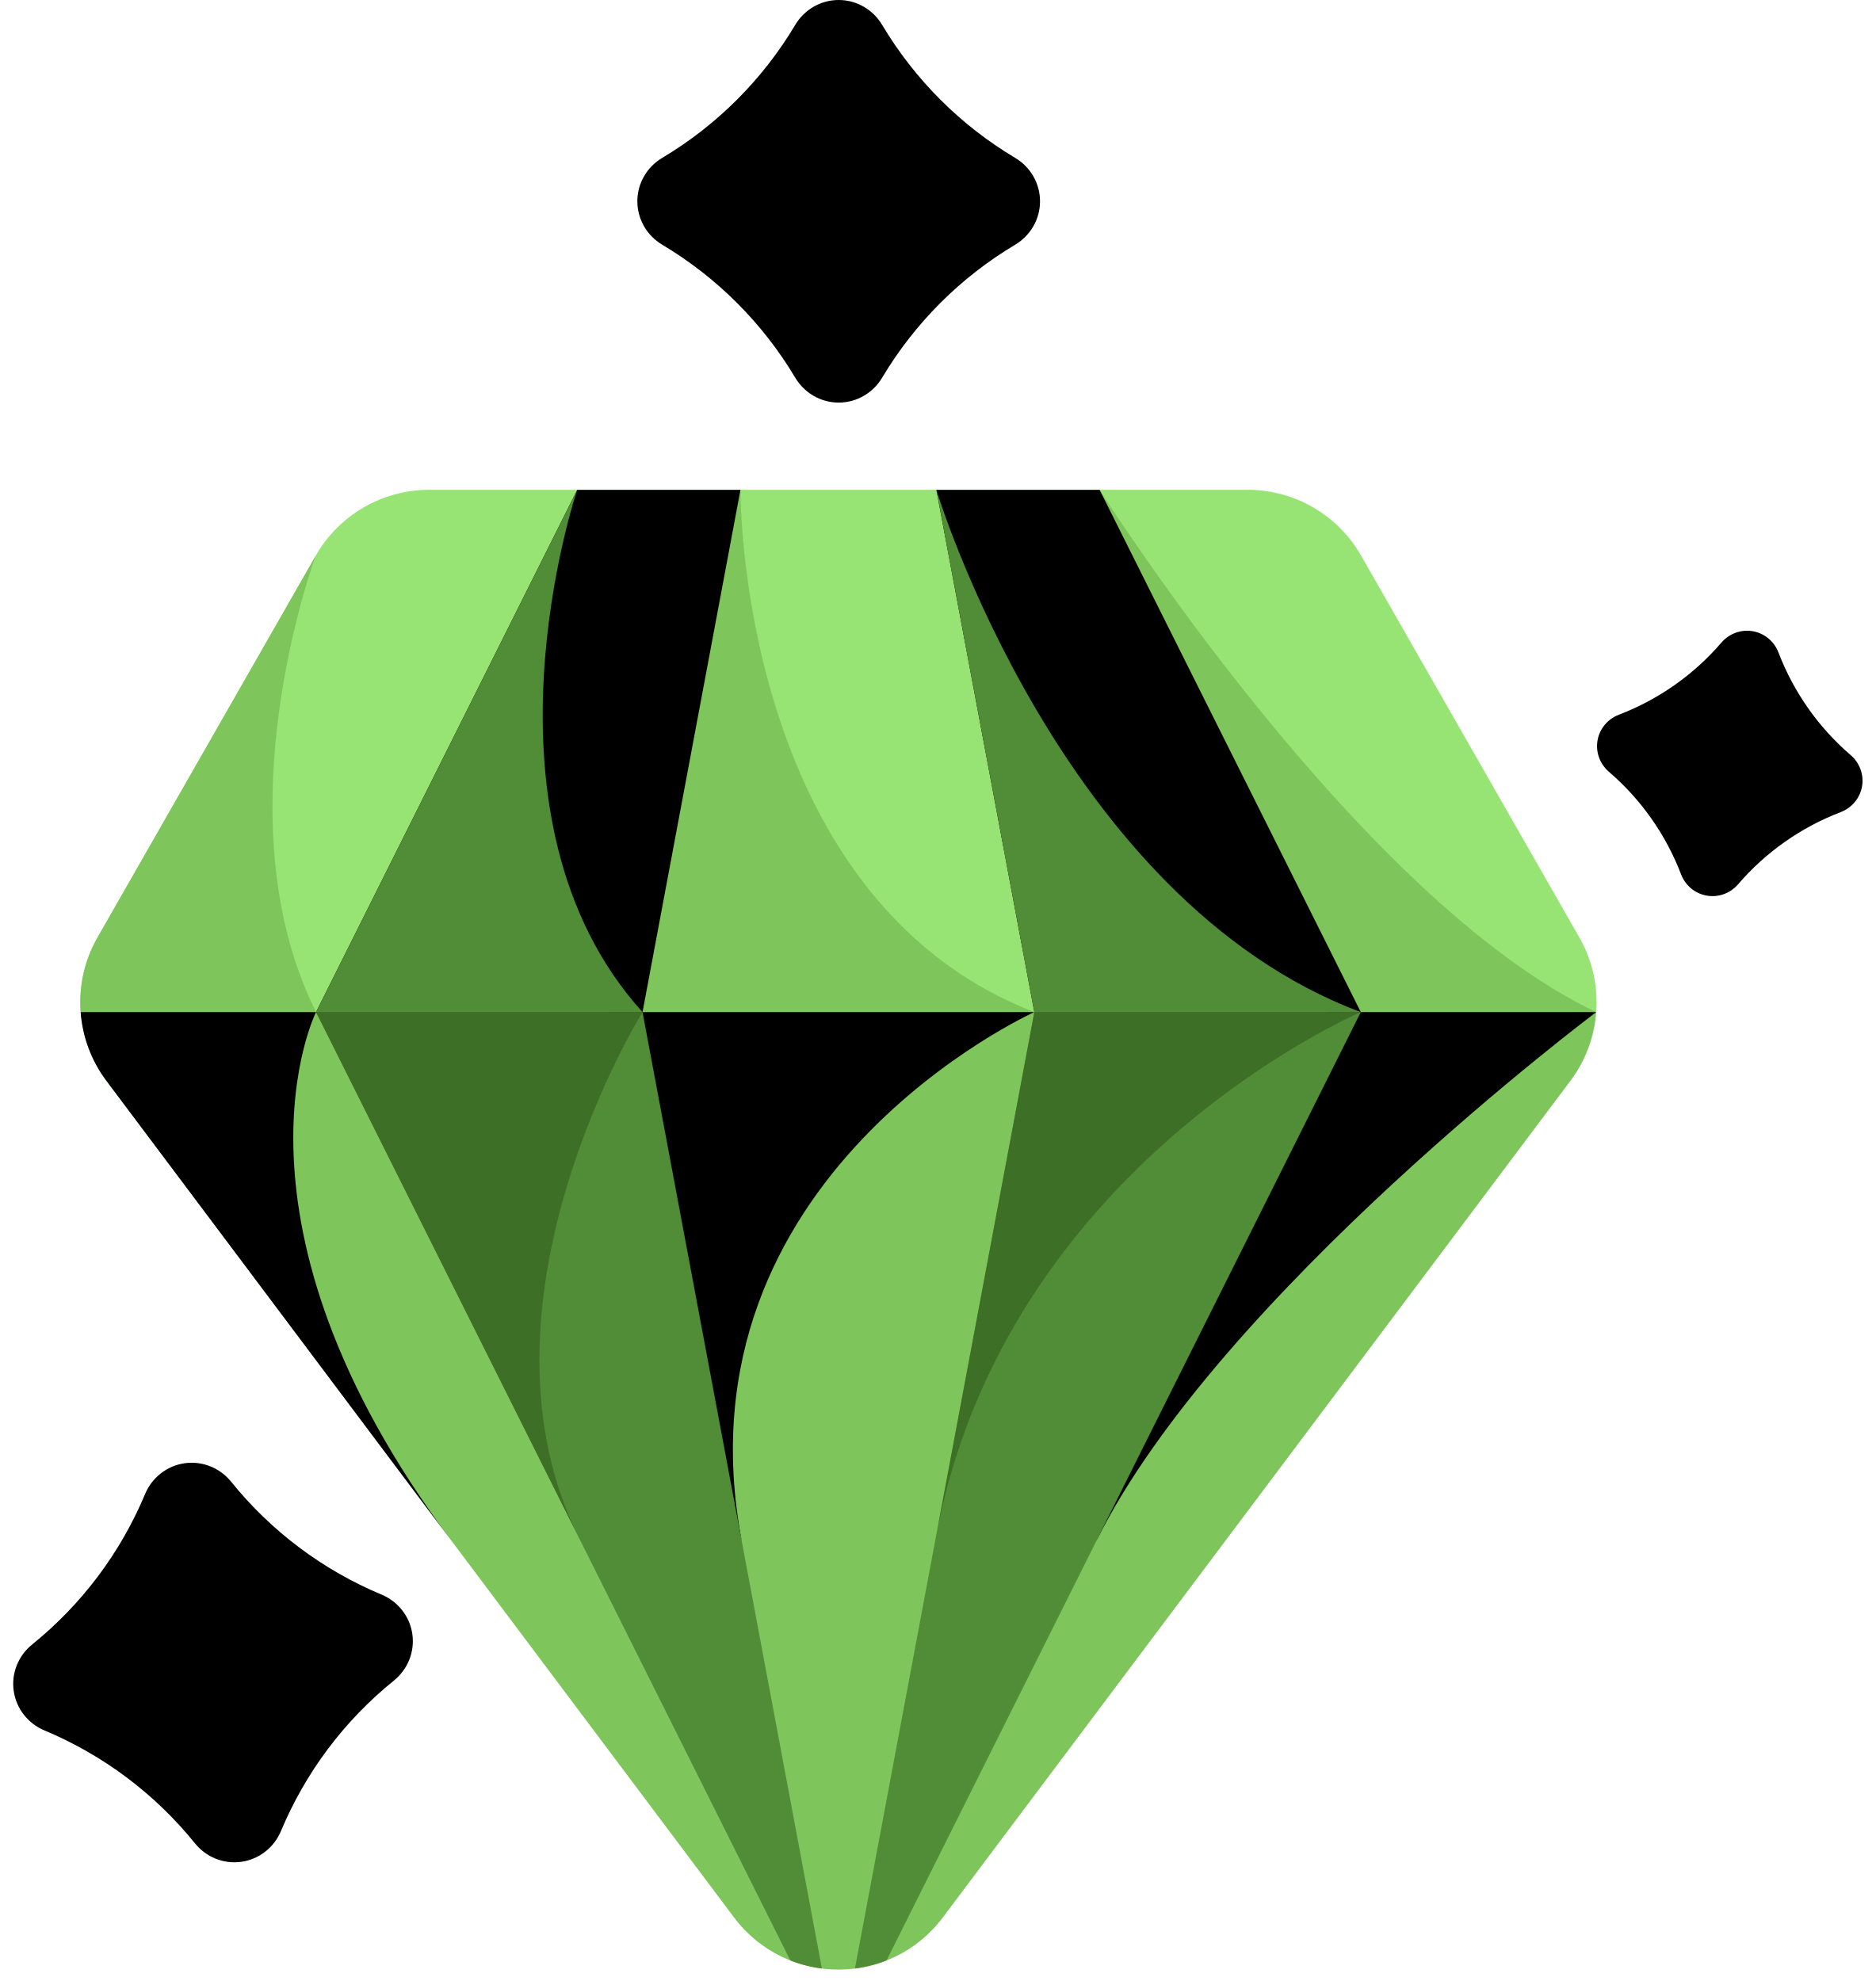
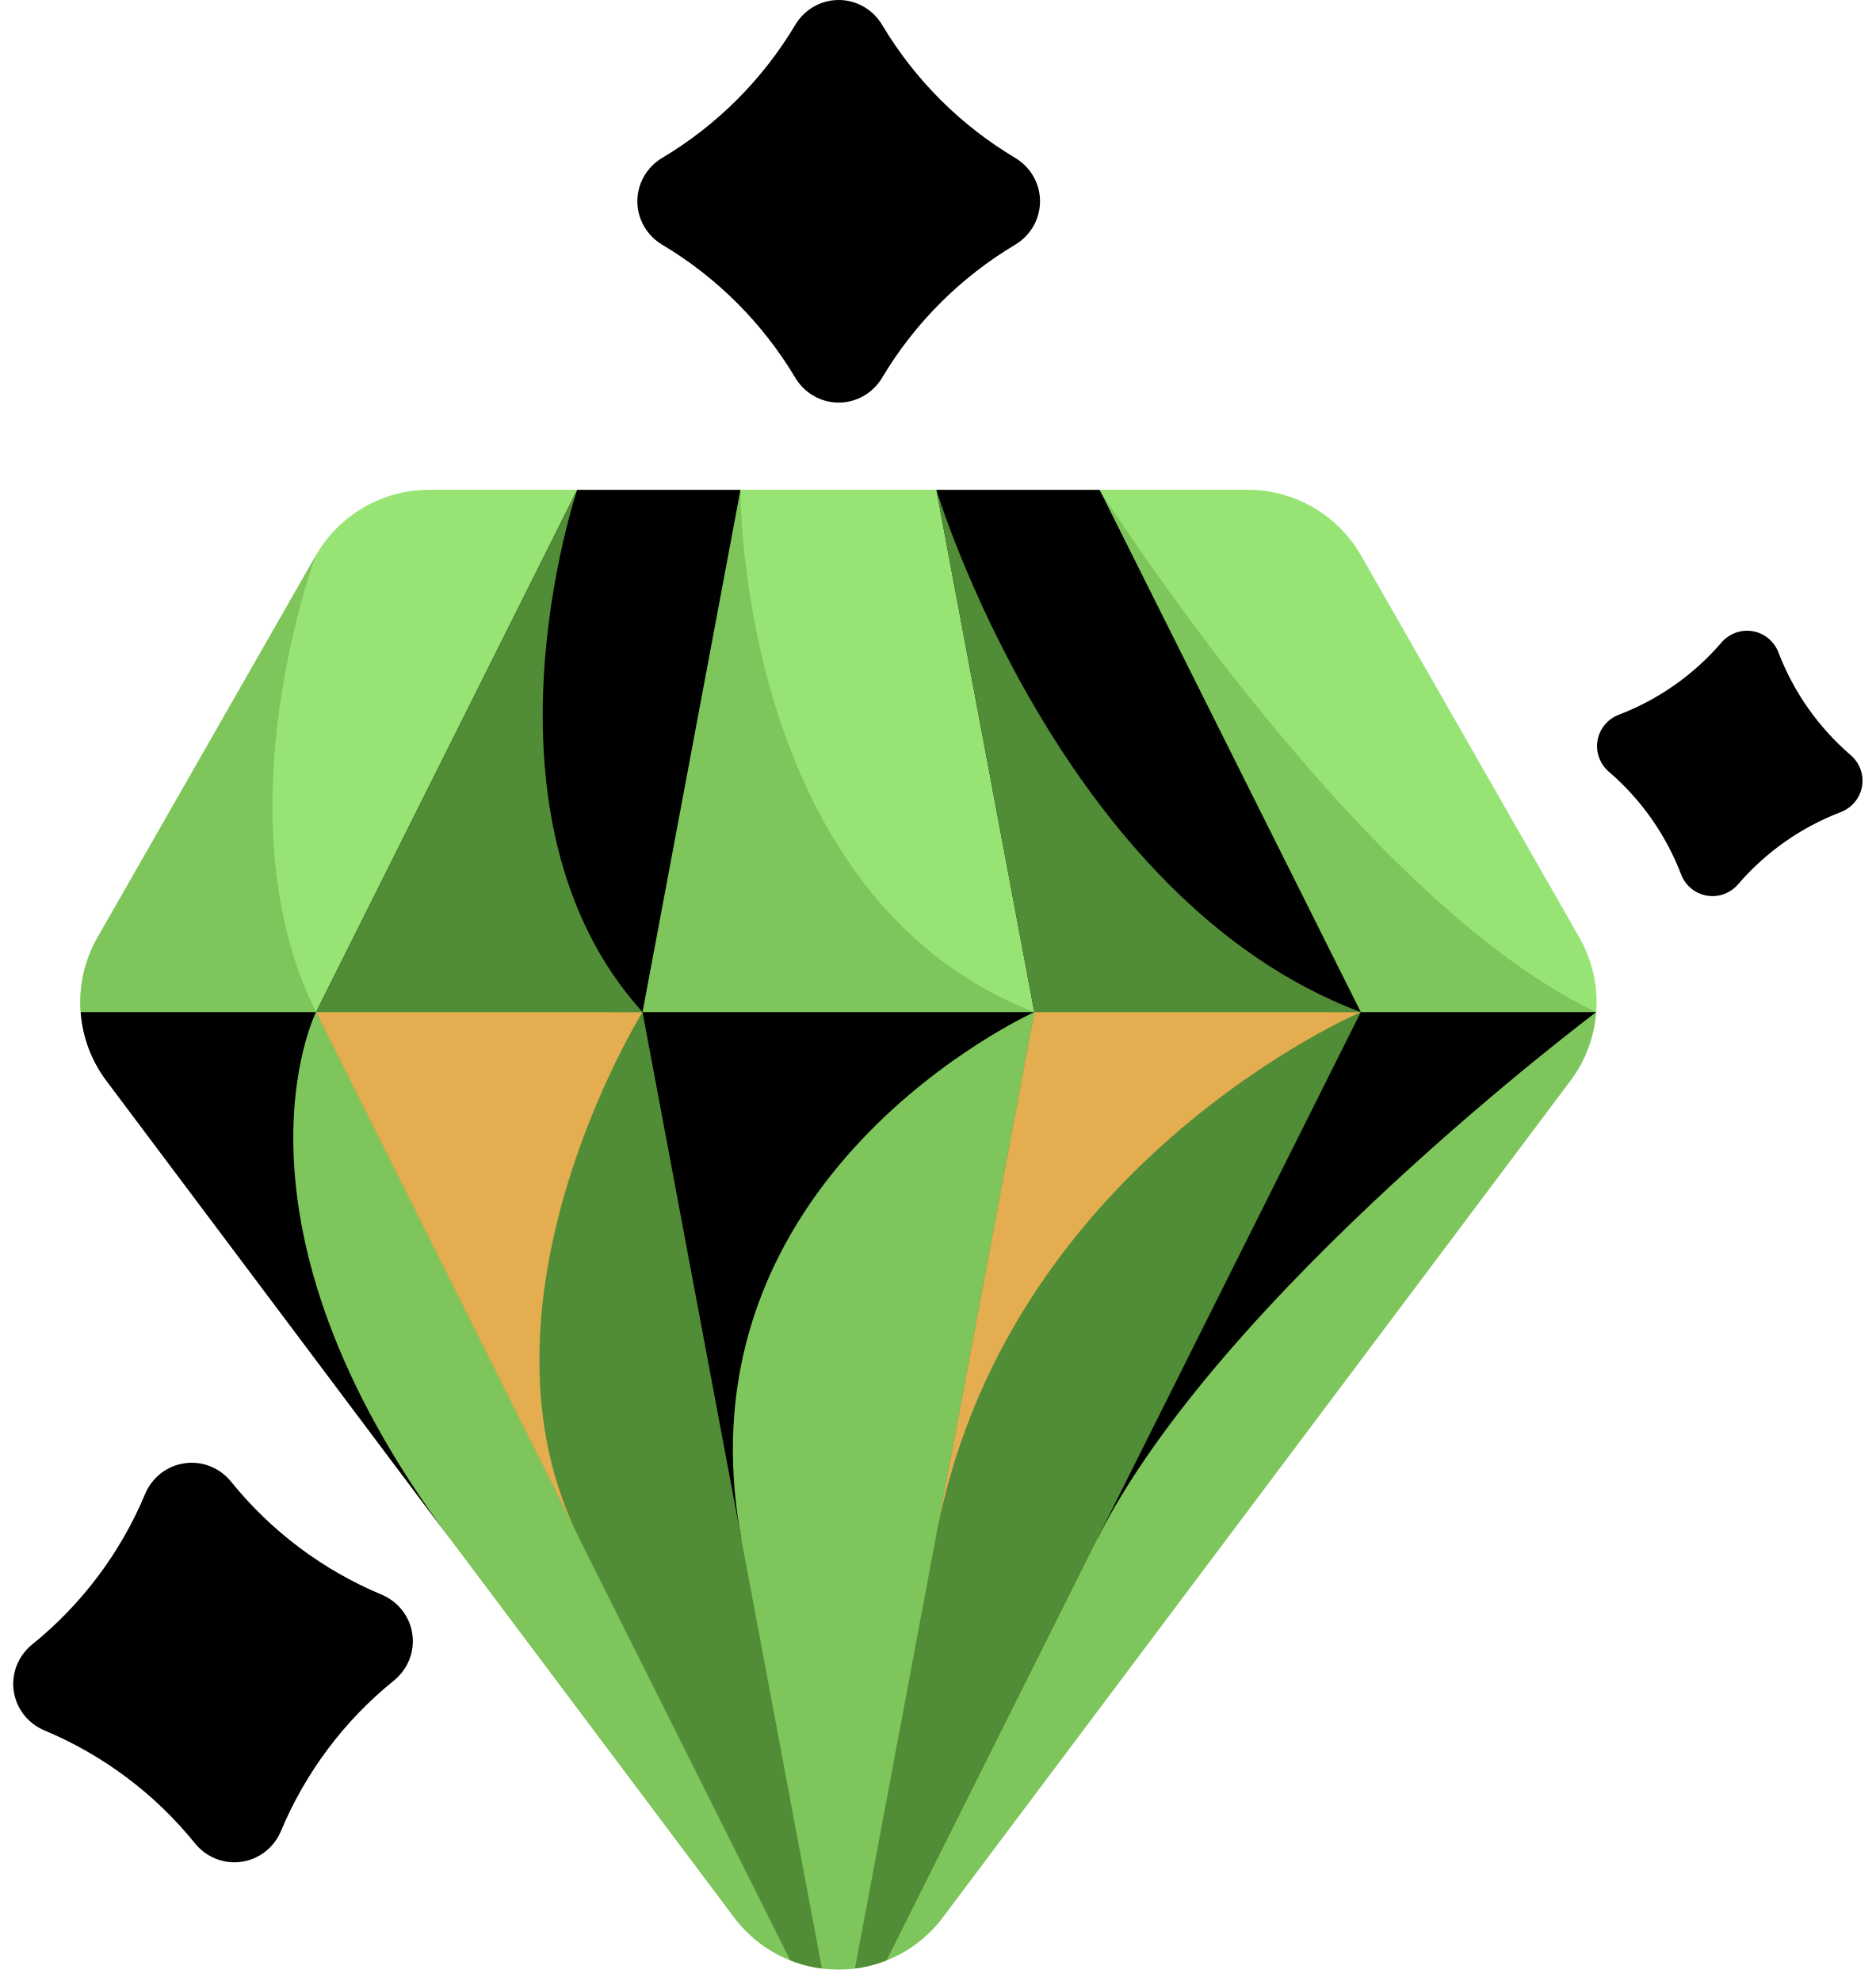
<svg xmlns="http://www.w3.org/2000/svg" width="71" height="75" viewBox="0 0 71 75" fill="none">
  <path d="M59.784 35.497L51.52 21.035C50.639 19.495 49.002 18.544 47.228 18.544H16.244C14.471 18.544 12.833 19.495 11.953 21.035L3.689 35.497C3.189 36.371 2.981 37.354 3.053 38.317L31.736 45.326L60.419 38.317C60.491 37.354 60.283 36.371 59.784 35.497Z" fill="#97E373" />
  <path d="M11.953 21.035L3.689 35.497C3.189 36.371 2.981 37.354 3.053 38.317L13.204 40.797L11.963 38.317C8.257 30.904 11.953 21.035 11.953 21.035Z" fill="#7EC65C" />
  <path d="M41.623 18.545C41.623 18.545 51.412 34.055 60.42 38.318L49.049 41.096L50.273 38.318L41.623 18.545Z" fill="#7EC65C" />
  <path d="M28.029 18.545C28.029 18.545 27.9 33.961 39.151 38.318L31.736 45.327L23.086 38.318L28.029 18.545Z" fill="#7EC65C" />
  <path d="M3.053 38.318C3.122 39.24 3.447 40.144 4.026 40.916L27.782 72.59C29.759 75.227 33.713 75.227 35.691 72.59L59.446 40.916C60.025 40.144 60.351 39.24 60.419 38.318H3.053Z" fill="#7EC65C" />
  <path d="M60.421 38.318C60.421 38.318 46.121 49.036 41.494 58.35L50.275 38.318H60.421Z" fill="#000000" />
  <path d="M39.151 38.318C39.151 38.318 25.442 44.493 28.078 58.35L23.086 38.318H39.151Z" fill="#000000" />
  <path d="M31.11 74.527L24.321 38.318H11.963L29.915 74.221C30.301 74.374 30.703 74.475 31.11 74.527Z" fill="#518C36" />
  <path d="M33.557 74.221L51.509 38.318H39.151L32.361 74.527C32.769 74.475 33.17 74.374 33.557 74.221Z" fill="#518C36" />
  <path d="M35.443 18.545L39.151 38.318H51.509L41.622 18.545H35.443Z" fill="#000000" />
  <path d="M21.849 18.545L11.963 38.318H24.321L28.028 18.545H21.849Z" fill="#000000" />
  <path d="M21.849 18.545C21.849 18.545 17.645 30.932 24.321 38.318H11.963L21.849 18.545Z" fill="#518C36" />
  <path d="M35.443 18.545C35.443 18.545 40.121 34.055 51.509 38.318H39.151L35.443 18.545Z" fill="#518C36" />
  <path d="M3.053 38.318C3.122 39.24 3.447 40.144 4.026 40.916L17.101 58.35C7.992 46.204 11.963 38.318 11.963 38.318H3.053Z" fill="#000000" />
-   <path d="M24.321 38.318H11.963L21.979 58.35C17.41 49.415 24.321 38.318 24.321 38.318Z" fill="#3E6F26" />
-   <path d="M51.51 38.318C51.51 38.318 37.964 44.082 35.397 58.35L39.153 38.318H51.51Z" fill="#3E6F26" />
+   <path d="M24.321 38.318H11.963L21.979 58.35C17.41 49.415 24.321 38.318 24.321 38.318Z" fill="#E4AD50" />
+   <path d="M51.51 38.318C51.51 38.318 37.964 44.082 35.397 58.35L39.153 38.318H51.51Z" fill="#E4AD50" />
  <path d="M70.049 28.586C68.832 27.539 67.893 26.205 67.319 24.705C67.158 24.284 66.791 23.975 66.347 23.898C65.902 23.82 65.453 23.987 65.158 24.329C64.111 25.547 62.777 26.485 61.277 27.059C60.856 27.22 60.547 27.587 60.47 28.032C60.392 28.476 60.559 28.926 60.901 29.22C62.119 30.267 63.057 31.601 63.631 33.101C63.792 33.523 64.159 33.831 64.604 33.908C65.048 33.986 65.498 33.819 65.792 33.477C66.839 32.259 68.173 31.321 69.673 30.747C70.095 30.586 70.403 30.219 70.481 29.774C70.558 29.33 70.392 28.88 70.049 28.586Z" fill="#000000" />
  <path d="M14.443 60.371C12.22 59.442 10.263 57.973 8.75 56.099C8.324 55.572 7.658 55.302 6.988 55.398C6.318 55.493 5.753 55.939 5.492 56.563C4.563 58.786 3.094 60.743 1.22 62.257C0.693 62.682 0.423 63.348 0.519 64.018C0.614 64.688 1.06 65.253 1.684 65.514C3.907 66.444 5.864 67.912 7.378 69.786C7.803 70.313 8.469 70.583 9.139 70.487C9.809 70.392 10.374 69.946 10.635 69.322C11.565 67.099 13.033 65.142 14.907 63.629C15.434 63.203 15.704 62.537 15.608 61.867C15.513 61.196 15.067 60.632 14.443 60.371Z" fill="#000000" />
  <path d="M38.424 5.976C36.354 4.742 34.625 3.012 33.391 0.943C33.044 0.361 32.422 0 31.746 0C31.069 0 30.447 0.361 30.101 0.943C28.867 3.012 27.137 4.742 25.068 5.976C24.486 6.322 24.125 6.944 24.125 7.621C24.125 8.298 24.486 8.919 25.068 9.266C27.137 10.5 28.867 12.23 30.101 14.299C30.447 14.88 31.069 15.242 31.746 15.242C32.423 15.242 33.044 14.88 33.391 14.299C34.625 12.23 36.355 10.5 38.424 9.266C39.005 8.919 39.367 8.298 39.367 7.621C39.367 6.944 39.005 6.322 38.424 5.976Z" fill="#000000" />
</svg>
